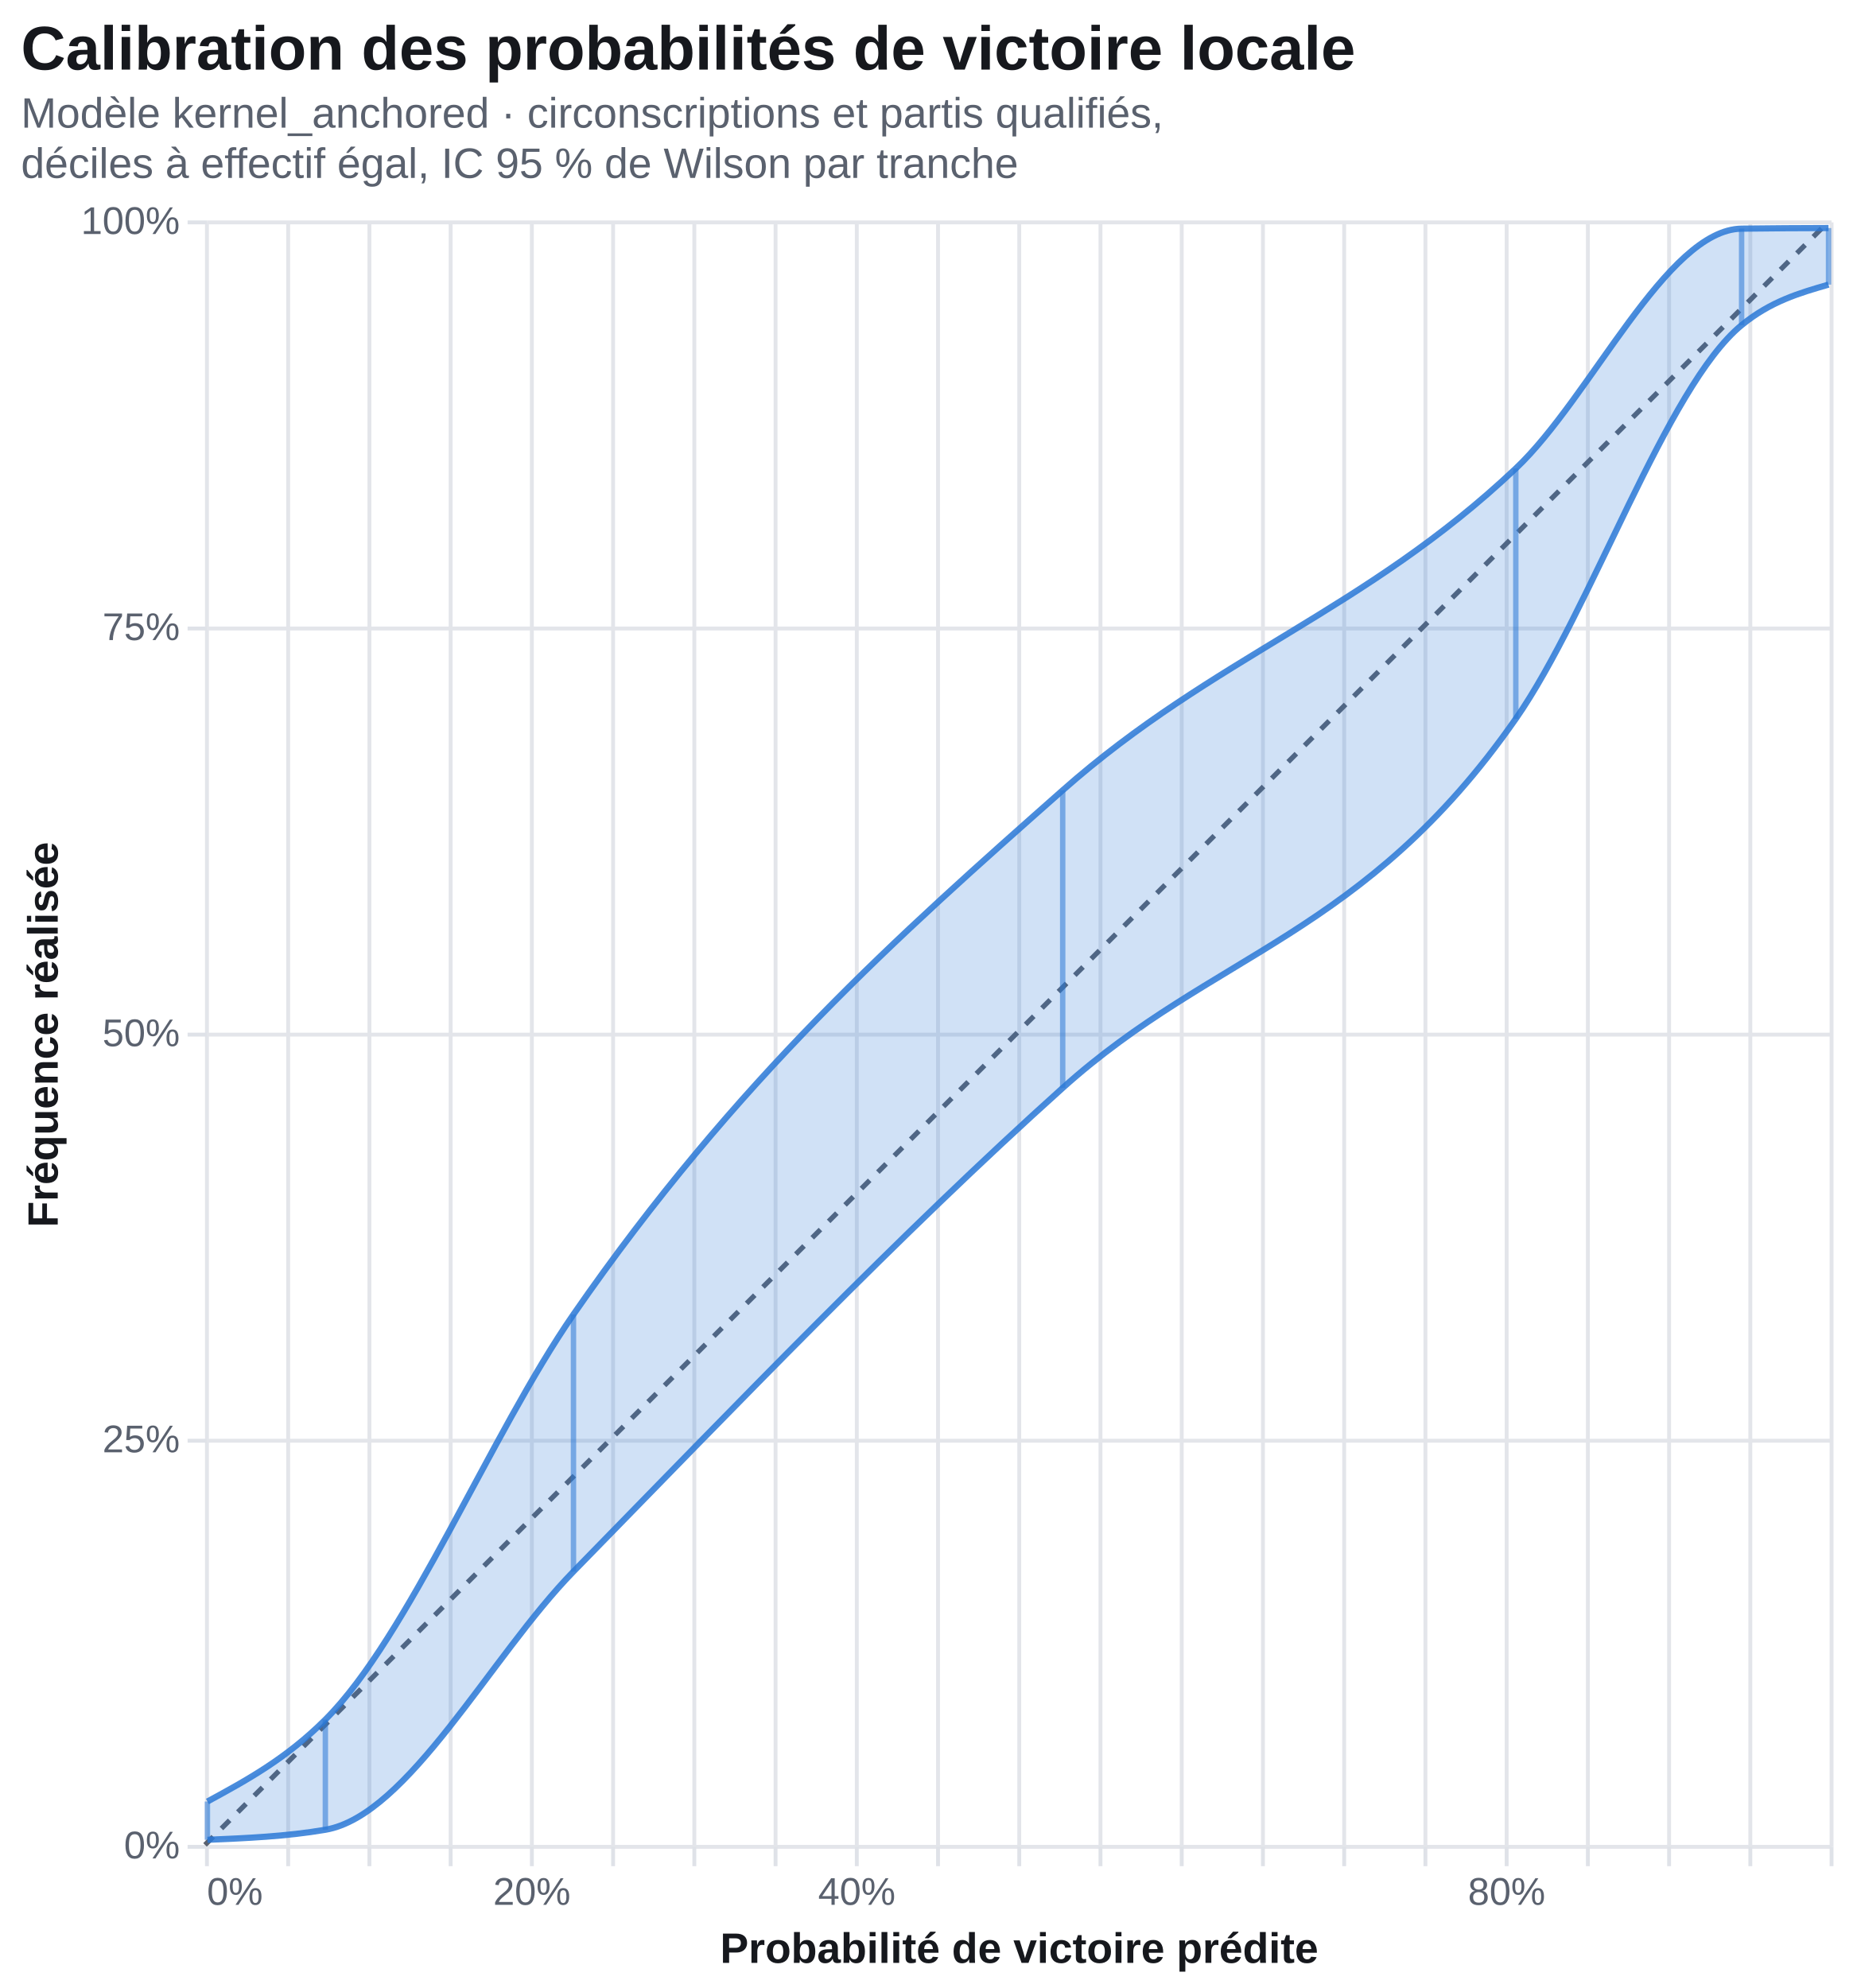
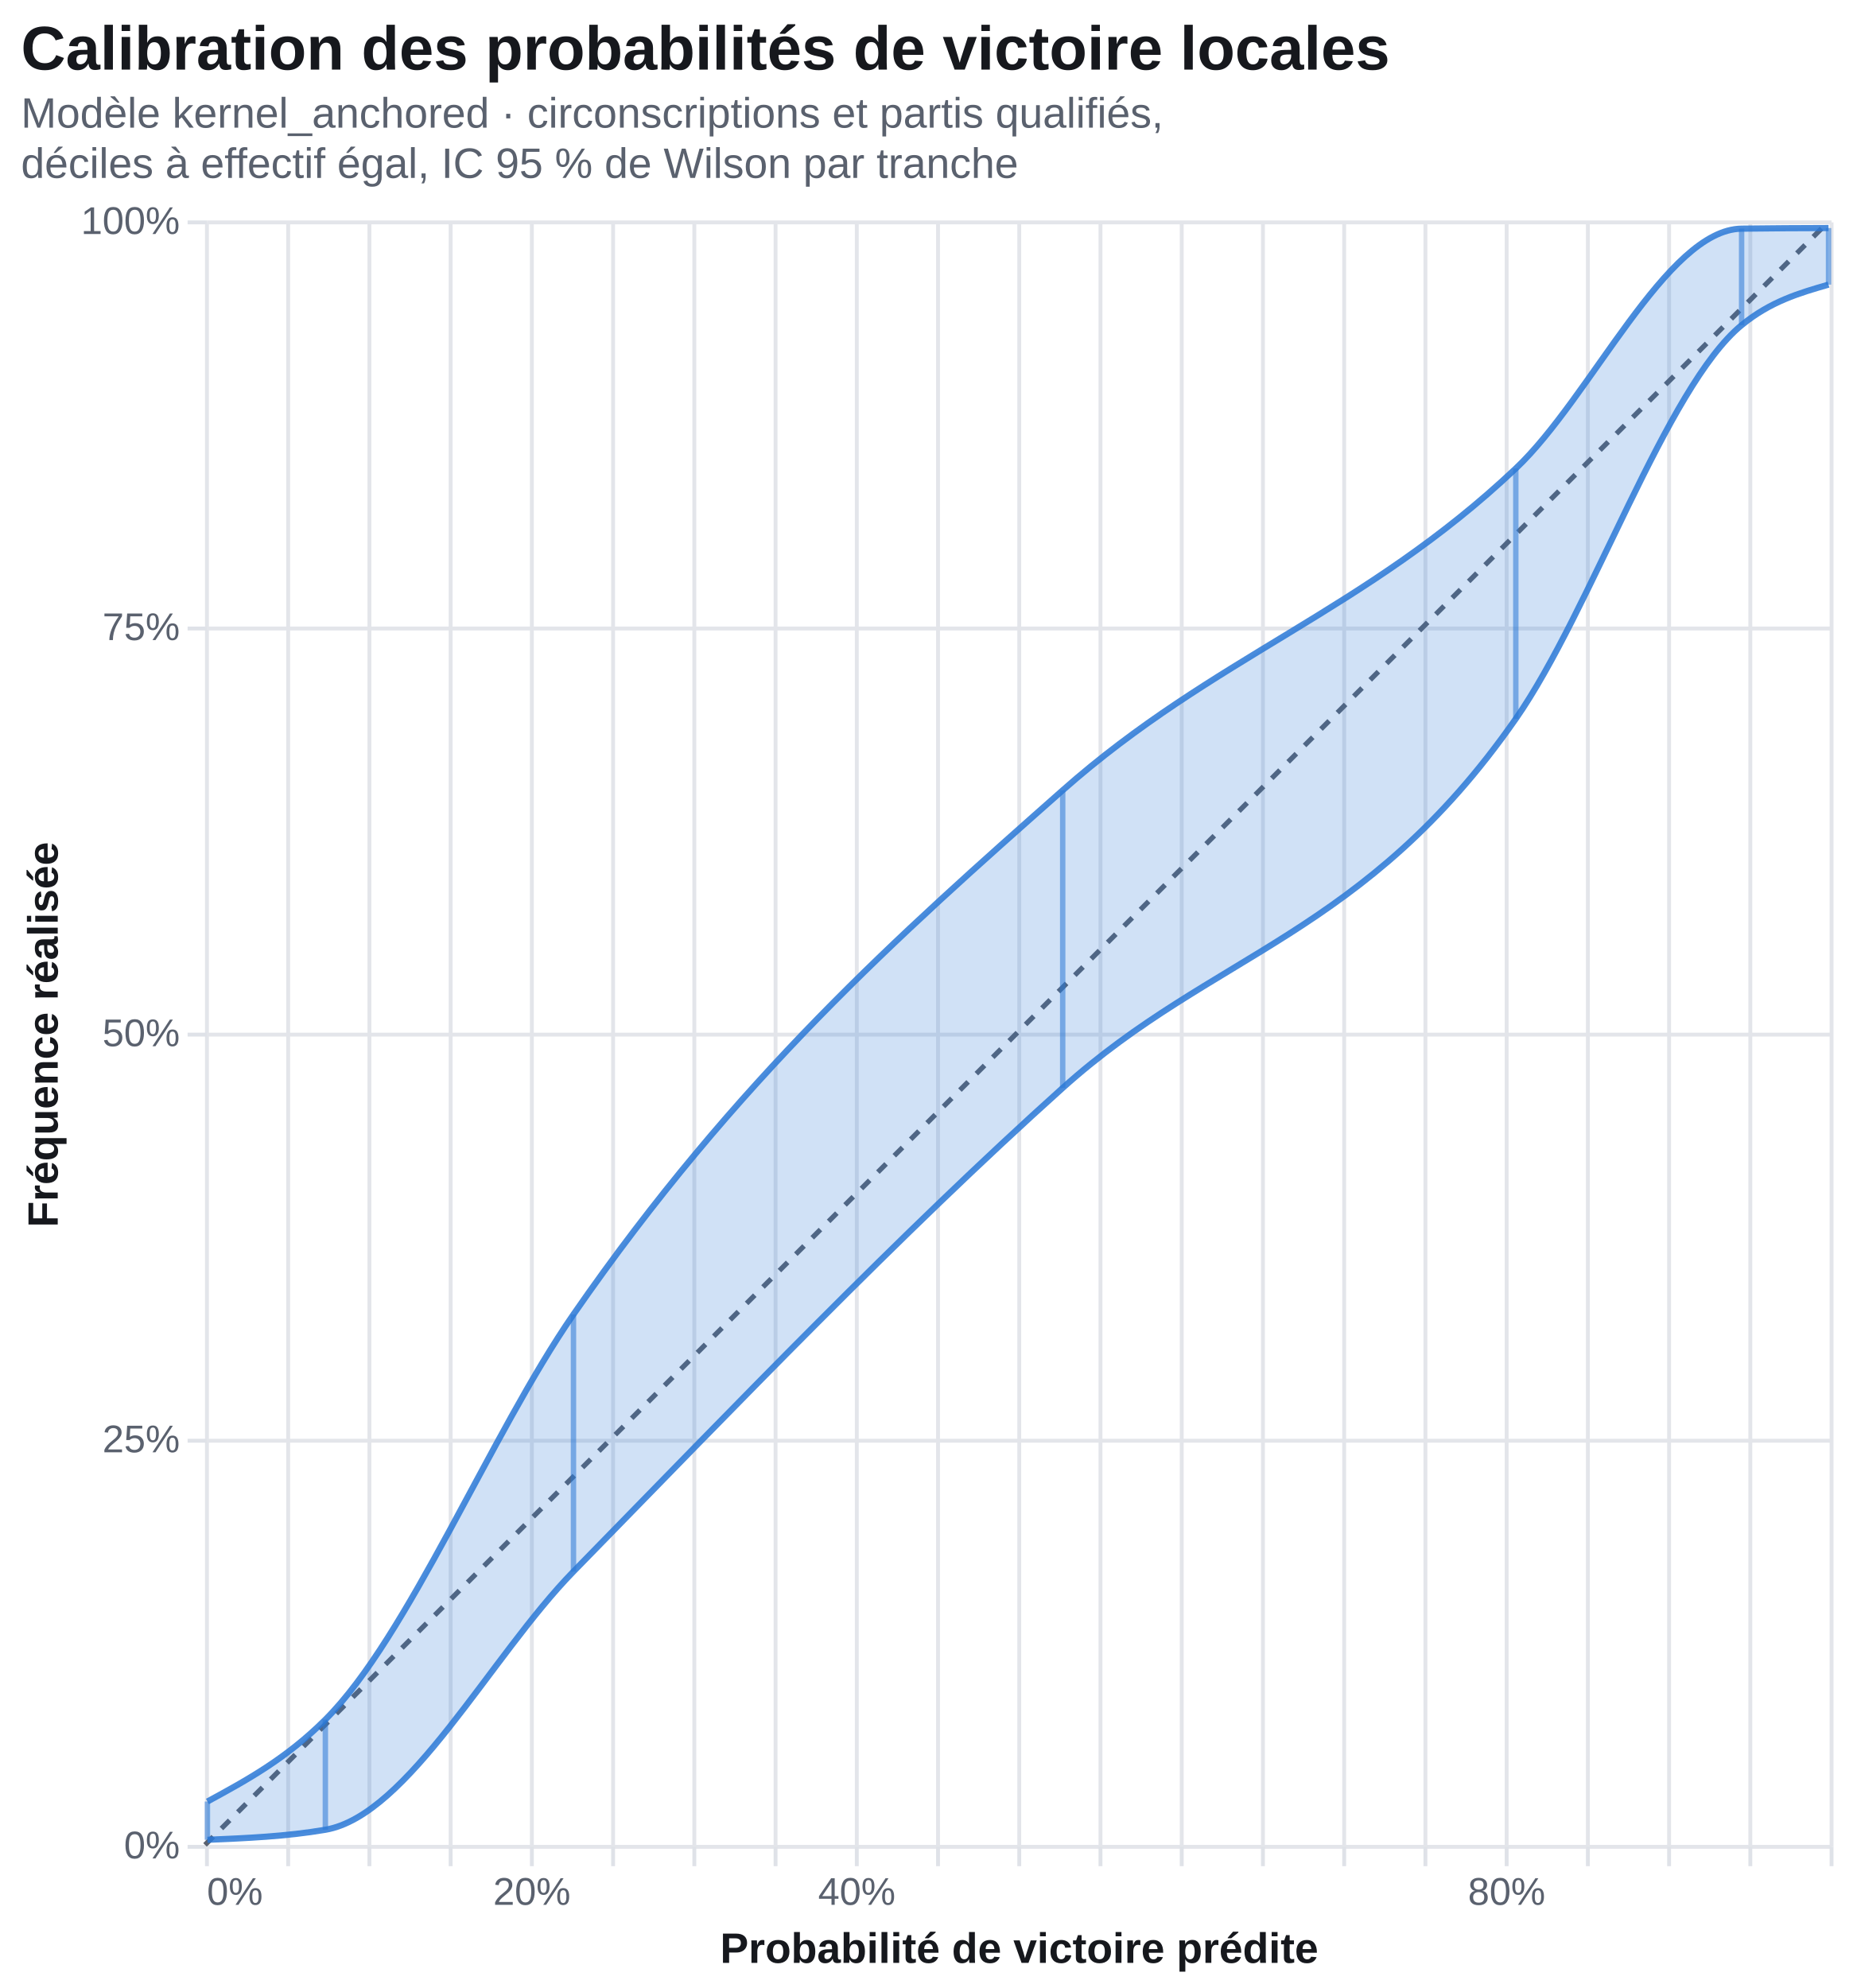
<svg xmlns="http://www.w3.org/2000/svg" version="1.1" class="marks" width="480" height="514" viewBox="0 0 480 514">
  <g fill="none" stroke-miterlimit="10" transform="translate(53,57)">
    <g class="mark-group role-frame root" role="graphics-object" aria-roledescription="group mark container">
      <g transform="translate(0,0)">
        <path class="background" aria-hidden="true" d="M0,0h420v420h-420Z" />
        <g>
          <g class="mark-group role-axis" aria-hidden="true">
            <g transform="translate(0.5,420.5)">
              <path class="background" aria-hidden="true" d="M0,0h0v0h0Z" pointer-events="none" />
              <g>
                <g class="mark-rule role-axis-grid" pointer-events="none">
                  <line transform="translate(0,-420)" x2="0" y2="420" stroke="#e3e5ea" stroke-width="1" opacity="1" />
                  <line transform="translate(21,-420)" x2="0" y2="420" stroke="#e3e5ea" stroke-width="1" opacity="1" />
                  <line transform="translate(42,-420)" x2="0" y2="420" stroke="#e3e5ea" stroke-width="1" opacity="1" />
                  <line transform="translate(63,-420)" x2="0" y2="420" stroke="#e3e5ea" stroke-width="1" opacity="1" />
                  <line transform="translate(84,-420)" x2="0" y2="420" stroke="#e3e5ea" stroke-width="1" opacity="1" />
                  <line transform="translate(105,-420)" x2="0" y2="420" stroke="#e3e5ea" stroke-width="1" opacity="1" />
                  <line transform="translate(126,-420)" x2="0" y2="420" stroke="#e3e5ea" stroke-width="1" opacity="1" />
                  <line transform="translate(147,-420)" x2="0" y2="420" stroke="#e3e5ea" stroke-width="1" opacity="1" />
                  <line transform="translate(168,-420)" x2="0" y2="420" stroke="#e3e5ea" stroke-width="1" opacity="1" />
                  <line transform="translate(189,-420)" x2="0" y2="420" stroke="#e3e5ea" stroke-width="1" opacity="1" />
                  <line transform="translate(210,-420)" x2="0" y2="420" stroke="#e3e5ea" stroke-width="1" opacity="1" />
                  <line transform="translate(231,-420)" x2="0" y2="420" stroke="#e3e5ea" stroke-width="1" opacity="1" />
                  <line transform="translate(252,-420)" x2="0" y2="420" stroke="#e3e5ea" stroke-width="1" opacity="1" />
                  <line transform="translate(273,-420)" x2="0" y2="420" stroke="#e3e5ea" stroke-width="1" opacity="1" />
                  <line transform="translate(294,-420)" x2="0" y2="420" stroke="#e3e5ea" stroke-width="1" opacity="1" />
                  <line transform="translate(315,-420)" x2="0" y2="420" stroke="#e3e5ea" stroke-width="1" opacity="1" />
                  <line transform="translate(336,-420)" x2="0" y2="420" stroke="#e3e5ea" stroke-width="1" opacity="1" />
                  <line transform="translate(357,-420)" x2="0" y2="420" stroke="#e3e5ea" stroke-width="1" opacity="1" />
                  <line transform="translate(378,-420)" x2="0" y2="420" stroke="#e3e5ea" stroke-width="1" opacity="1" />
                  <line transform="translate(399,-420)" x2="0" y2="420" stroke="#e3e5ea" stroke-width="1" opacity="1" />
                  <line transform="translate(420,-420)" x2="0" y2="420" stroke="#e3e5ea" stroke-width="1" opacity="1" />
                </g>
              </g>
              <path class="foreground" aria-hidden="true" d="" pointer-events="none" display="none" />
            </g>
          </g>
          <g class="mark-group role-axis" aria-hidden="true">
            <g transform="translate(0.5,0.5)">
              <path class="background" aria-hidden="true" d="M0,0h0v0h0Z" pointer-events="none" />
              <g>
                <g class="mark-rule role-axis-grid" pointer-events="none">
                  <line transform="translate(0,420)" x2="420" y2="0" stroke="#e3e5ea" stroke-width="1" opacity="1" />
                  <line transform="translate(0,315)" x2="420" y2="0" stroke="#e3e5ea" stroke-width="1" opacity="1" />
                  <line transform="translate(0,210)" x2="420" y2="0" stroke="#e3e5ea" stroke-width="1" opacity="1" />
                  <line transform="translate(0,105)" x2="420" y2="0" stroke="#e3e5ea" stroke-width="1" opacity="1" />
                  <line transform="translate(0,0)" x2="420" y2="0" stroke="#e3e5ea" stroke-width="1" opacity="1" />
                </g>
              </g>
              <path class="foreground" aria-hidden="true" d="" pointer-events="none" display="none" />
            </g>
          </g>
          <g class="mark-group role-axis" role="graphics-symbol" aria-roledescription="axis" aria-label="X-axis titled 'Probabilité de victoire prédite' for a linear scale with values from 0% to 100%">
            <g transform="translate(0.5,420.5)">
              <path class="background" aria-hidden="true" d="M0,0h0v0h0Z" pointer-events="none" />
              <g>
                <g class="mark-rule role-axis-tick" pointer-events="none">
                  <line transform="translate(0,0)" x2="0" y2="5" stroke="#dfe2e8" stroke-width="1" opacity="1" />
                  <line transform="translate(21,0)" x2="0" y2="5" stroke="#dfe2e8" stroke-width="1" opacity="1" />
                  <line transform="translate(42,0)" x2="0" y2="5" stroke="#dfe2e8" stroke-width="1" opacity="1" />
                  <line transform="translate(63,0)" x2="0" y2="5" stroke="#dfe2e8" stroke-width="1" opacity="1" />
                  <line transform="translate(84,0)" x2="0" y2="5" stroke="#dfe2e8" stroke-width="1" opacity="1" />
                  <line transform="translate(105,0)" x2="0" y2="5" stroke="#dfe2e8" stroke-width="1" opacity="1" />
                  <line transform="translate(126,0)" x2="0" y2="5" stroke="#dfe2e8" stroke-width="1" opacity="1" />
                  <line transform="translate(147,0)" x2="0" y2="5" stroke="#dfe2e8" stroke-width="1" opacity="1" />
                  <line transform="translate(168,0)" x2="0" y2="5" stroke="#dfe2e8" stroke-width="1" opacity="1" />
                  <line transform="translate(189,0)" x2="0" y2="5" stroke="#dfe2e8" stroke-width="1" opacity="1" />
                  <line transform="translate(210,0)" x2="0" y2="5" stroke="#dfe2e8" stroke-width="1" opacity="1" />
                  <line transform="translate(231,0)" x2="0" y2="5" stroke="#dfe2e8" stroke-width="1" opacity="1" />
                  <line transform="translate(252,0)" x2="0" y2="5" stroke="#dfe2e8" stroke-width="1" opacity="1" />
                  <line transform="translate(273,0)" x2="0" y2="5" stroke="#dfe2e8" stroke-width="1" opacity="1" />
                  <line transform="translate(294,0)" x2="0" y2="5" stroke="#dfe2e8" stroke-width="1" opacity="1" />
                  <line transform="translate(315,0)" x2="0" y2="5" stroke="#dfe2e8" stroke-width="1" opacity="1" />
                  <line transform="translate(336,0)" x2="0" y2="5" stroke="#dfe2e8" stroke-width="1" opacity="1" />
                  <line transform="translate(357,0)" x2="0" y2="5" stroke="#dfe2e8" stroke-width="1" opacity="1" />
                  <line transform="translate(378,0)" x2="0" y2="5" stroke="#dfe2e8" stroke-width="1" opacity="1" />
                  <line transform="translate(399,0)" x2="0" y2="5" stroke="#dfe2e8" stroke-width="1" opacity="1" />
                  <line transform="translate(420,0)" x2="0" y2="5" stroke="#dfe2e8" stroke-width="1" opacity="1" />
                </g>
                <g class="mark-text role-axis-label" pointer-events="none">
                  <text text-anchor="start" transform="translate(0,15)" font-family="Arial" font-size="10px" fill="#5a616e" opacity="1">0%</text>
                  <text text-anchor="middle" transform="translate(21,15)" font-family="Arial" font-size="10px" fill="#5a616e" opacity="1" />
                  <text text-anchor="middle" transform="translate(42,15)" font-family="Arial" font-size="10px" fill="#5a616e" opacity="1" />
                  <text text-anchor="middle" transform="translate(63,15)" font-family="Arial" font-size="10px" fill="#5a616e" opacity="1" />
                  <text text-anchor="middle" transform="translate(84,15)" font-family="Arial" font-size="10px" fill="#5a616e" opacity="1">20%</text>
                  <text text-anchor="middle" transform="translate(105,15)" font-family="Arial" font-size="10px" fill="#5a616e" opacity="1" />
                  <text text-anchor="middle" transform="translate(126,15)" font-family="Arial" font-size="10px" fill="#5a616e" opacity="1" />
                  <text text-anchor="middle" transform="translate(147,15)" font-family="Arial" font-size="10px" fill="#5a616e" opacity="1" />
                  <text text-anchor="middle" transform="translate(168,15)" font-family="Arial" font-size="10px" fill="#5a616e" opacity="1">40%</text>
                  <text text-anchor="middle" transform="translate(189,15)" font-family="Arial" font-size="10px" fill="#5a616e" opacity="1" />
                  <text text-anchor="middle" transform="translate(210,15)" font-family="Arial" font-size="10px" fill="#5a616e" opacity="1" />
                  <text text-anchor="middle" transform="translate(231,15)" font-family="Arial" font-size="10px" fill="#5a616e" opacity="1" />
                  <text text-anchor="middle" transform="translate(252,15)" font-family="Arial" font-size="10px" fill="#5a616e" opacity="1" />
                  <text text-anchor="middle" transform="translate(273,15)" font-family="Arial" font-size="10px" fill="#5a616e" opacity="1" />
                  <text text-anchor="middle" transform="translate(294,15)" font-family="Arial" font-size="10px" fill="#5a616e" opacity="1" />
                  <text text-anchor="middle" transform="translate(315,15)" font-family="Arial" font-size="10px" fill="#5a616e" opacity="1" />
                  <text text-anchor="middle" transform="translate(336,15)" font-family="Arial" font-size="10px" fill="#5a616e" opacity="1">80%</text>
                  <text text-anchor="middle" transform="translate(357,15)" font-family="Arial" font-size="10px" fill="#5a616e" opacity="1" />
                  <text text-anchor="middle" transform="translate(378,15)" font-family="Arial" font-size="10px" fill="#5a616e" opacity="1" />
                  <text text-anchor="middle" transform="translate(399,15)" font-family="Arial" font-size="10px" fill="#5a616e" opacity="1" />
                  <text text-anchor="end" transform="translate(420,15)" font-family="Arial" font-size="10px" fill="#5a616e" opacity="1" />
                </g>
                <g class="mark-text role-axis-title" pointer-events="none">
                  <text text-anchor="middle" transform="translate(210,30)" font-family="Arial" font-size="11px" font-weight="bold" fill="#16181d" opacity="1">Probabilité de victoire prédite</text>
                </g>
              </g>
              <path class="foreground" aria-hidden="true" d="" pointer-events="none" display="none" />
            </g>
          </g>
          <g class="mark-group role-axis" role="graphics-symbol" aria-roledescription="axis" aria-label="Y-axis titled 'Fréquence réalisée' for a linear scale with values from 0% to 100%">
            <g transform="translate(0.5,0.5)">
              <path class="background" aria-hidden="true" d="M0,0h0v0h0Z" pointer-events="none" />
              <g>
                <g class="mark-rule role-axis-tick" pointer-events="none">
                  <line transform="translate(0,420)" x2="-5" y2="0" stroke="#dfe2e8" stroke-width="1" opacity="1" />
                  <line transform="translate(0,315)" x2="-5" y2="0" stroke="#dfe2e8" stroke-width="1" opacity="1" />
                  <line transform="translate(0,210)" x2="-5" y2="0" stroke="#dfe2e8" stroke-width="1" opacity="1" />
                  <line transform="translate(0,105)" x2="-5" y2="0" stroke="#dfe2e8" stroke-width="1" opacity="1" />
                  <line transform="translate(0,0)" x2="-5" y2="0" stroke="#dfe2e8" stroke-width="1" opacity="1" />
                </g>
                <g class="mark-text role-axis-label" pointer-events="none">
                  <text text-anchor="end" transform="translate(-7,423)" font-family="Arial" font-size="10px" fill="#5a616e" opacity="1">0%</text>
                  <text text-anchor="end" transform="translate(-7,318)" font-family="Arial" font-size="10px" fill="#5a616e" opacity="1">25%</text>
                  <text text-anchor="end" transform="translate(-7,213)" font-family="Arial" font-size="10px" fill="#5a616e" opacity="1">50%</text>
                  <text text-anchor="end" transform="translate(-7,108)" font-family="Arial" font-size="10px" fill="#5a616e" opacity="1">75%</text>
                  <text text-anchor="end" transform="translate(-7,3)" font-family="Arial" font-size="10px" fill="#5a616e" opacity="1">100%</text>
                </g>
                <g class="mark-text role-axis-title" pointer-events="none">
                  <text text-anchor="middle" transform="translate(-36.57617,210) rotate(-90) translate(0,-2)" font-family="Arial" font-size="11px" font-weight="bold" fill="#16181d" opacity="1">Fréquence réalisée</text>
                </g>
              </g>
              <path class="foreground" aria-hidden="true" d="" pointer-events="none" display="none" />
            </g>
          </g>
          <g class="mark-line role-mark layer_0_marks" role="graphics-object" aria-roledescription="line mark container">
            <path aria-label="Probabilité de victoire prédite: 0%; Fréquence réalisée: 0%" role="graphics-symbol" aria-roledescription="line mark" d="M0,420L420,0" stroke="#5a616e" stroke-width="1.3" stroke-dasharray="3,3" />
          </g>
          <g class="mark-area role-mark layer_1_marks" role="graphics-object" aria-roledescription="area mark container">
            <path aria-label="Probabilité de victoire prédite: 0%; Fréquence réalisée: 0%; ic95_haut: 0.0267029049407; Prédit, borne basse: 0%; Prédit, borne haute: 2%; Réalisé: 0.9%; IC 95 %, bas: 0.3%; IC 95 %, haut: 2.7%; Cellules dans la tranche: 326" role="graphics-symbol" aria-roledescription="area mark" d="M0.625,418.684C10.787,418.251,20.949,417.818,31.111,416.087C52.492,412.444,73.874,371.196,95.255,349.316C137.414,306.174,179.572,262.161,221.731,224.287C260.777,189.209,299.823,184.85,338.869,128.838C358.327,100.924,377.786,43.048,397.245,27.067C404.736,20.915,412.227,18.751,419.718,16.588L419.718,1.961C412.227,1.988,404.736,2.014,397.245,2.119C377.786,2.394,358.327,45.728,338.869,64.118C299.823,101.02,260.777,112.811,221.731,147.327C179.572,184.594,137.414,221.954,95.255,282.84C73.874,313.719,52.492,366.285,31.111,387.604C20.949,397.737,10.787,403.261,0.625,408.785Z" fill="#2a78d6" opacity="0.22" />
          </g>
          <g class="mark-line role-mark layer_2_marks" role="graphics-object" aria-roledescription="line mark container">
            <path aria-label="Probabilité de victoire prédite: 0%; Fréquence réalisée: 0%; Prédit, borne basse: 0%; Prédit, borne haute: 2%; Réalisé: 0.9%; IC 95 %, bas: 0.3%; IC 95 %, haut: 2.7%; Cellules dans la tranche: 326" role="graphics-symbol" aria-roledescription="line mark" d="M0.625,418.684C10.787,418.251,20.949,417.818,31.111,416.087C52.492,412.444,73.874,371.196,95.255,349.316C137.414,306.174,179.572,262.161,221.731,224.287C260.777,189.209,299.823,184.85,338.869,128.838C358.327,100.924,377.786,43.048,397.245,27.067C404.736,20.915,412.227,18.751,419.718,16.588" stroke="#2a78d6" stroke-width="1.6" opacity="0.85" />
          </g>
          <g class="mark-line role-mark layer_3_marks" role="graphics-object" aria-roledescription="line mark container">
            <path aria-label="Probabilité de victoire prédite: 0%; Fréquence réalisée: 3%; Prédit, borne basse: 0%; Prédit, borne haute: 2%; Réalisé: 0.9%; IC 95 %, bas: 0.3%; IC 95 %, haut: 2.7%; Cellules dans la tranche: 326" role="graphics-symbol" aria-roledescription="line mark" d="M0.625,408.785C10.787,403.261,20.949,397.737,31.111,387.604C52.492,366.285,73.874,313.719,95.255,282.84C137.414,221.954,179.572,184.594,221.731,147.327C260.777,112.811,299.823,101.02,338.869,64.118C358.327,45.728,377.786,2.394,397.245,2.119C404.736,2.014,412.227,1.988,419.718,1.961" stroke="#2a78d6" stroke-width="1.6" opacity="0.85" />
          </g>
          <g class="mark-rule role-mark layer_4_marks" role="graphics-object" aria-roledescription="rule mark container">
            <line aria-label="Probabilité de victoire prédite: 0%; Fréquence réalisée: 0%; ic95_haut: 0.0267029049407; Prédit, borne basse: 0%; Prédit, borne haute: 2%; Réalisé: 0.9%; IC 95 %, bas: 0.3%; IC 95 %, haut: 2.7%; Cellules dans la tranche: 326" role="graphics-symbol" aria-roledescription="rule mark" transform="translate(0.6254908,418.6835)" x2="0" y2="-9.899" stroke="#2a78d6" stroke-width="1.4" opacity="0.55" />
            <line aria-label="Probabilité de victoire prédite: 7%; Fréquence réalisée: 1%; ic95_haut: 0.0771321434391; Prédit, borne basse: 2%; Prédit, borne haute: 14%; Réalisé: 2.7%; IC 95 %, bas: 0.9%; IC 95 %, haut: 7.7%; Cellules dans la tranche: 110" role="graphics-symbol" aria-roledescription="rule mark" transform="translate(31.11055,416.0865)" x2="0" y2="-28.482" stroke="#2a78d6" stroke-width="1.4" opacity="0.55" />
            <line aria-label="Probabilité de victoire prédite: 23%; Fréquence réalisée: 17%; ic95_haut: 0.32657164914; Prédit, borne basse: 14%; Prédit, borne haute: 35%; Réalisé: 23.9%; IC 95 %, bas: 16.8%; IC 95 %, haut: 32.7%; Cellules dans la tranche: 109" role="graphics-symbol" aria-roledescription="rule mark" transform="translate(95.25523,349.3159)" x2="0" y2="-66.476" stroke="#2a78d6" stroke-width="1.4" opacity="0.55" />
            <line aria-label="Probabilité de victoire prédite: 53%; Fréquence réalisée: 47%; ic95_haut: 0.649222205511; Prédit, borne basse: 36%; Prédit, borne haute: 72%; Réalisé: 56.0%; IC 95 %, bas: 46.6%; IC 95 %, haut: 64.9%; Cellules dans la tranche: 109" role="graphics-symbol" aria-roledescription="rule mark" transform="translate(221.7311,224.2869)" x2="0" y2="-76.96" stroke="#2a78d6" stroke-width="1.4" opacity="0.55" />
            <line aria-label="Probabilité de victoire prédite: 81%; Fréquence réalisée: 69%; ic95_haut: 0.847337295192; Prédit, borne basse: 72%; Prédit, borne haute: 89%; Réalisé: 78.0%; IC 95 %, bas: 69.3%; IC 95 %, haut: 84.7%; Cellules dans la tranche: 109" role="graphics-symbol" aria-roledescription="rule mark" transform="translate(338.8687,128.8377)" x2="0" y2="-64.719" stroke="#2a78d6" stroke-width="1.4" opacity="0.55" />
            <line aria-label="Probabilité de victoire prédite: 95%; Fréquence réalisée: 94%; ic95_haut: 0.994953743388; Prédit, borne basse: 89%; Prédit, borne haute: 99%; Réalisé: 98.2%; IC 95 %, bas: 93.6%; IC 95 %, haut: 99.5%; Cellules dans la tranche: 109" role="graphics-symbol" aria-roledescription="rule mark" transform="translate(397.2449,27.06726)" x2="0" y2="-24.948" stroke="#2a78d6" stroke-width="1.4" opacity="0.55" />
            <line aria-label="Probabilité de victoire prédite: 100%; Fréquence réalisée: 96%; ic95_haut: 0.995330573608; Prédit, borne basse: 99%; Prédit, borne haute: 100%; Réalisé: 98.6%; IC 95 %, bas: 96.1%; IC 95 %, haut: 99.5%; Cellules dans la tranche: 219" role="graphics-symbol" aria-roledescription="rule mark" transform="translate(419.7181,16.58777)" x2="0" y2="-14.627" stroke="#2a78d6" stroke-width="1.4" opacity="0.55" />
          </g>
          <g class="mark-group role-title">
            <g transform="translate(-47.57617,-52)">
              <path class="background" aria-hidden="true" d="M0,0h0v0h0Z" pointer-events="none" />
              <g>
-                 <g class="mark-text role-title-text" role="graphics-symbol" aria-roledescription="title" aria-label="Title text 'Calibration des probabilités de victoire locale'" pointer-events="none">
-                   <text text-anchor="start" transform="translate(0,13)" font-family="Arial" font-size="16px" font-weight="600" fill="#16181d" opacity="1">Calibration des probabilités de victoire locale</text>
+                 <g class="mark-text role-title-text" role="graphics-symbol" aria-roledescription="title" aria-label="Title text 'Calibration des probabilités de victoire locales'" pointer-events="none">
+                   <text text-anchor="start" transform="translate(0,13)" font-family="Arial" font-size="16px" font-weight="600" fill="#16181d" opacity="1">Calibration des probabilités de victoire locales</text>
                </g>
                <g class="mark-text role-title-subtitle" role="graphics-symbol" aria-roledescription="subtitle" aria-label="Subtitle text 'Modèle kernel_anchored · circonscriptions et partis qualifiés, déciles à effectif égal, IC 95 % de Wilson par tranche'" pointer-events="none">
                  <text text-anchor="start" transform="translate(0,28)" font-family="Arial" font-size="11px" fill="#5a616e" opacity="1">
                    <tspan>Modèle kernel_anchored · circonscriptions et partis qualifiés,</tspan>
                    <tspan x="0" dy="13">déciles à effectif égal, IC 95 % de Wilson par tranche</tspan>
                  </text>
                </g>
              </g>
              <path class="foreground" aria-hidden="true" d="" pointer-events="none" display="none" />
            </g>
          </g>
        </g>
        <path class="foreground" aria-hidden="true" d="" display="none" />
      </g>
    </g>
  </g>
</svg>
